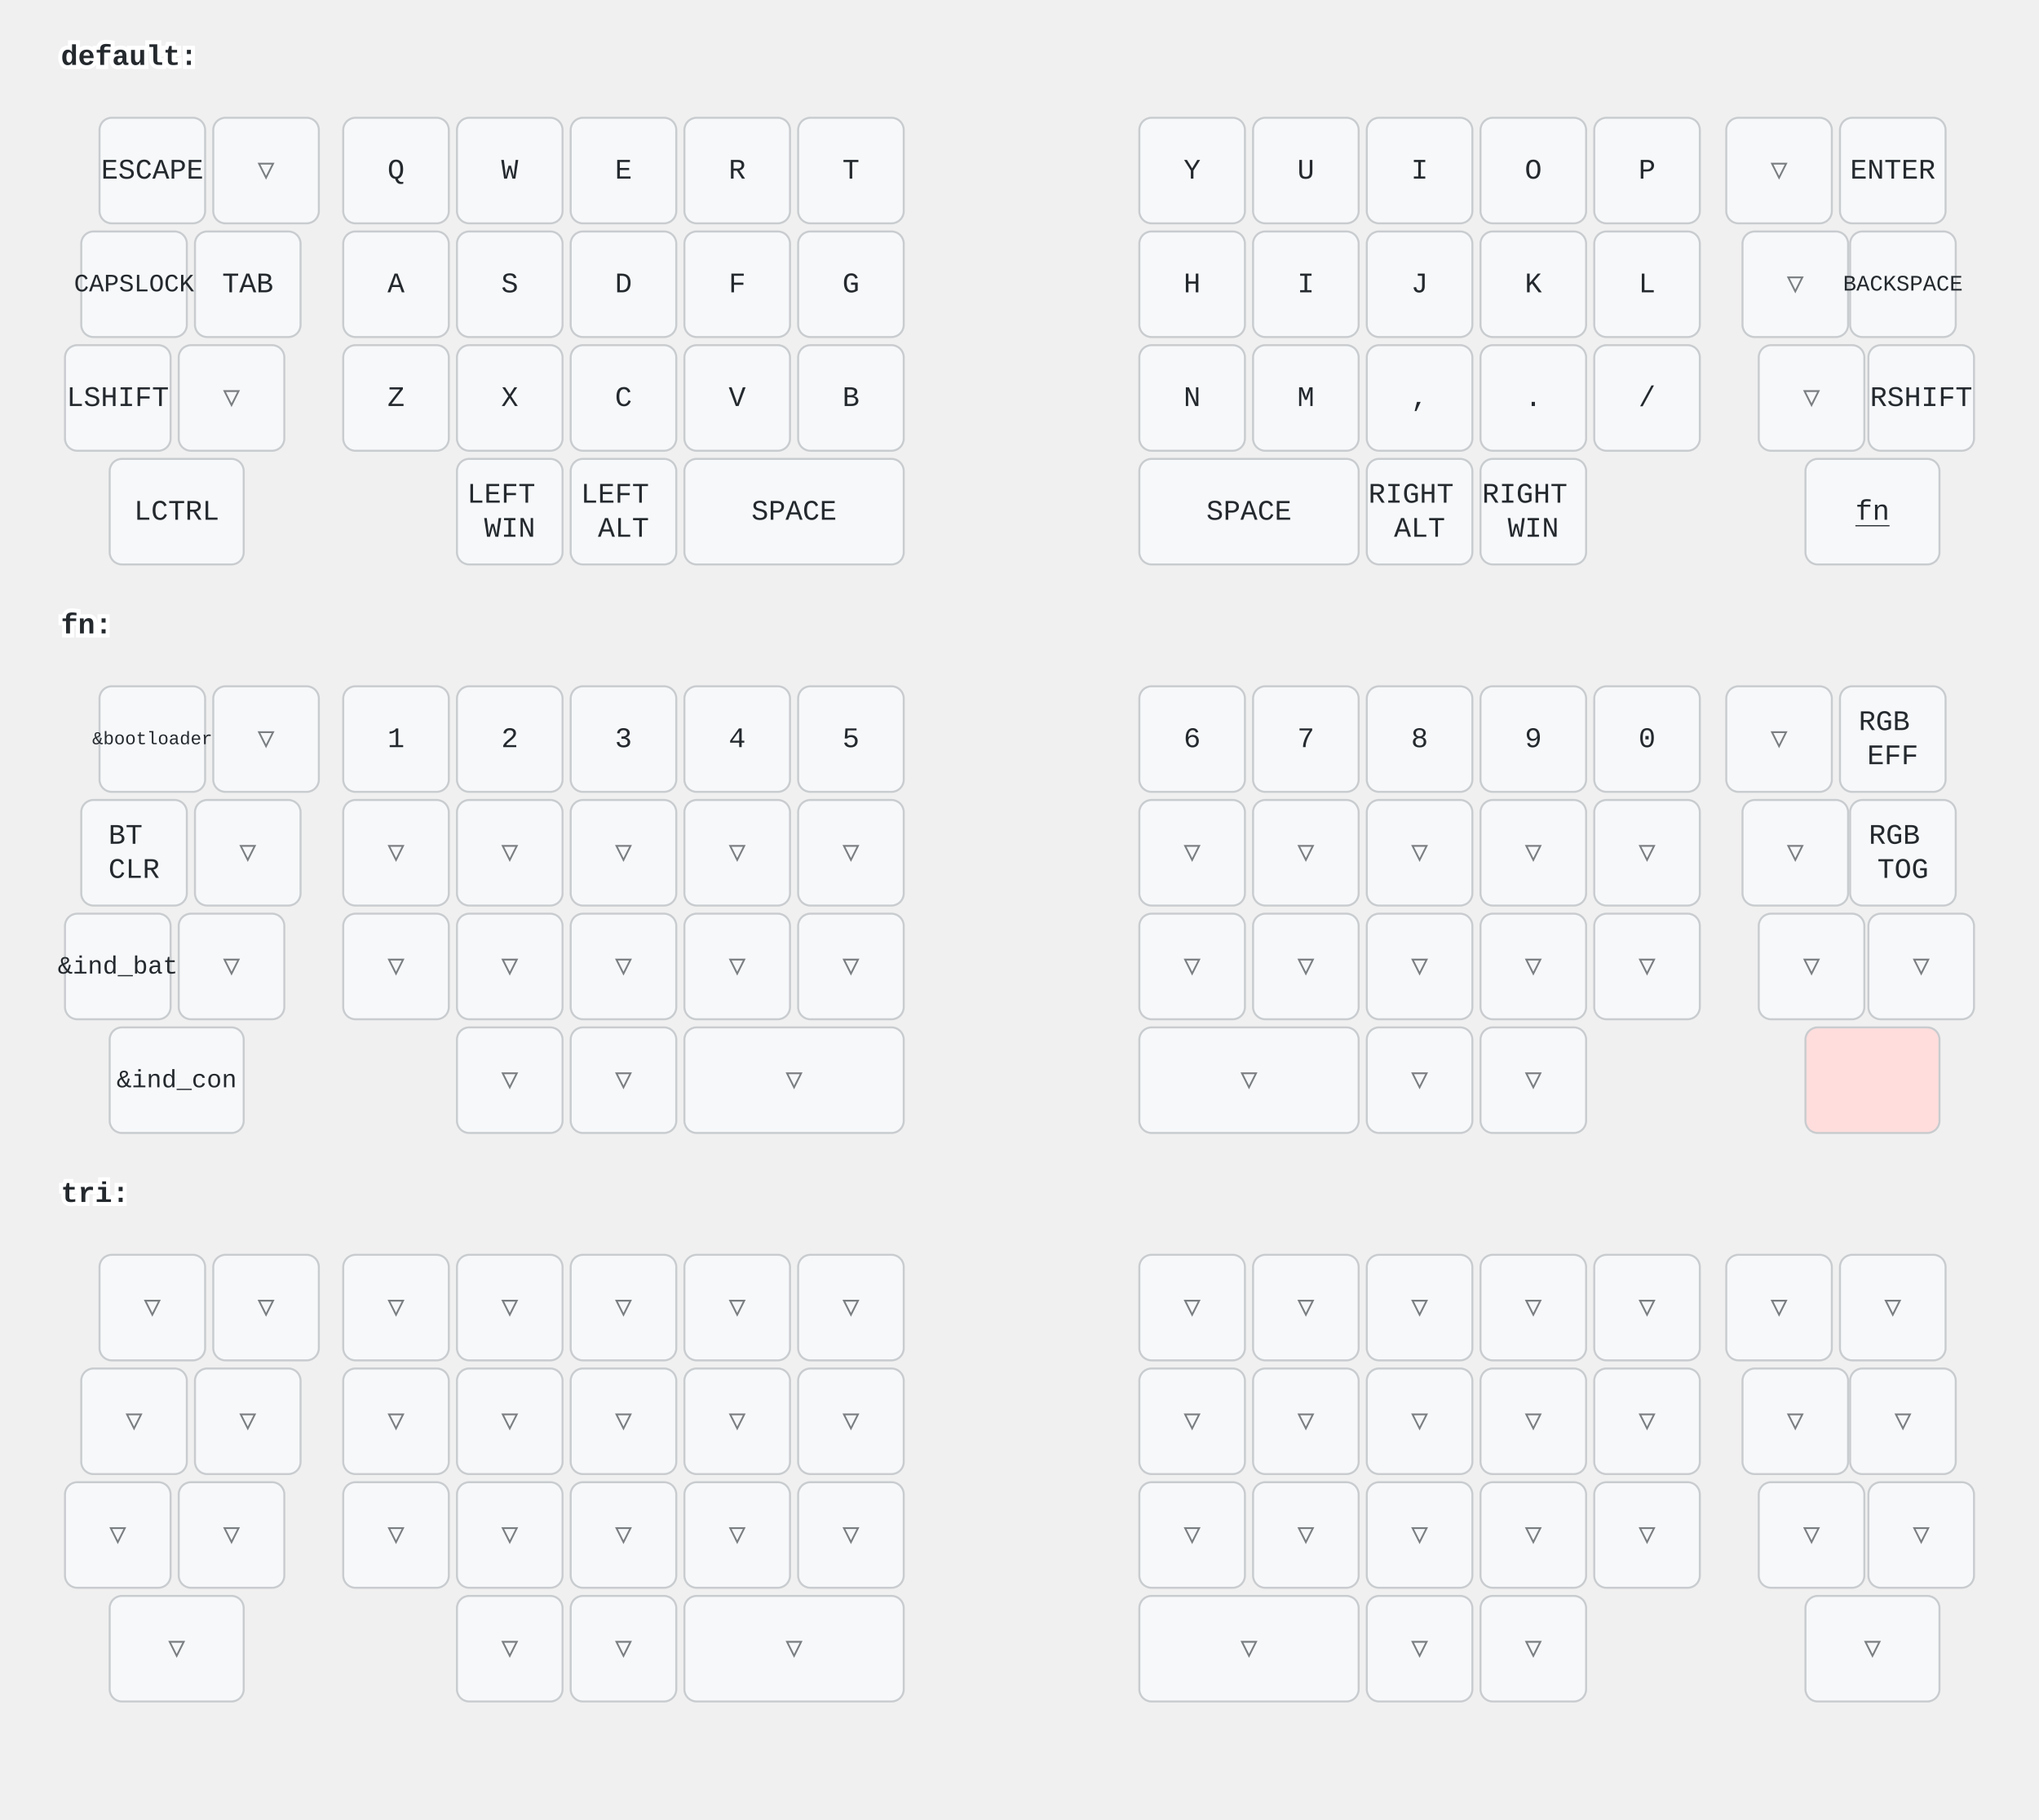
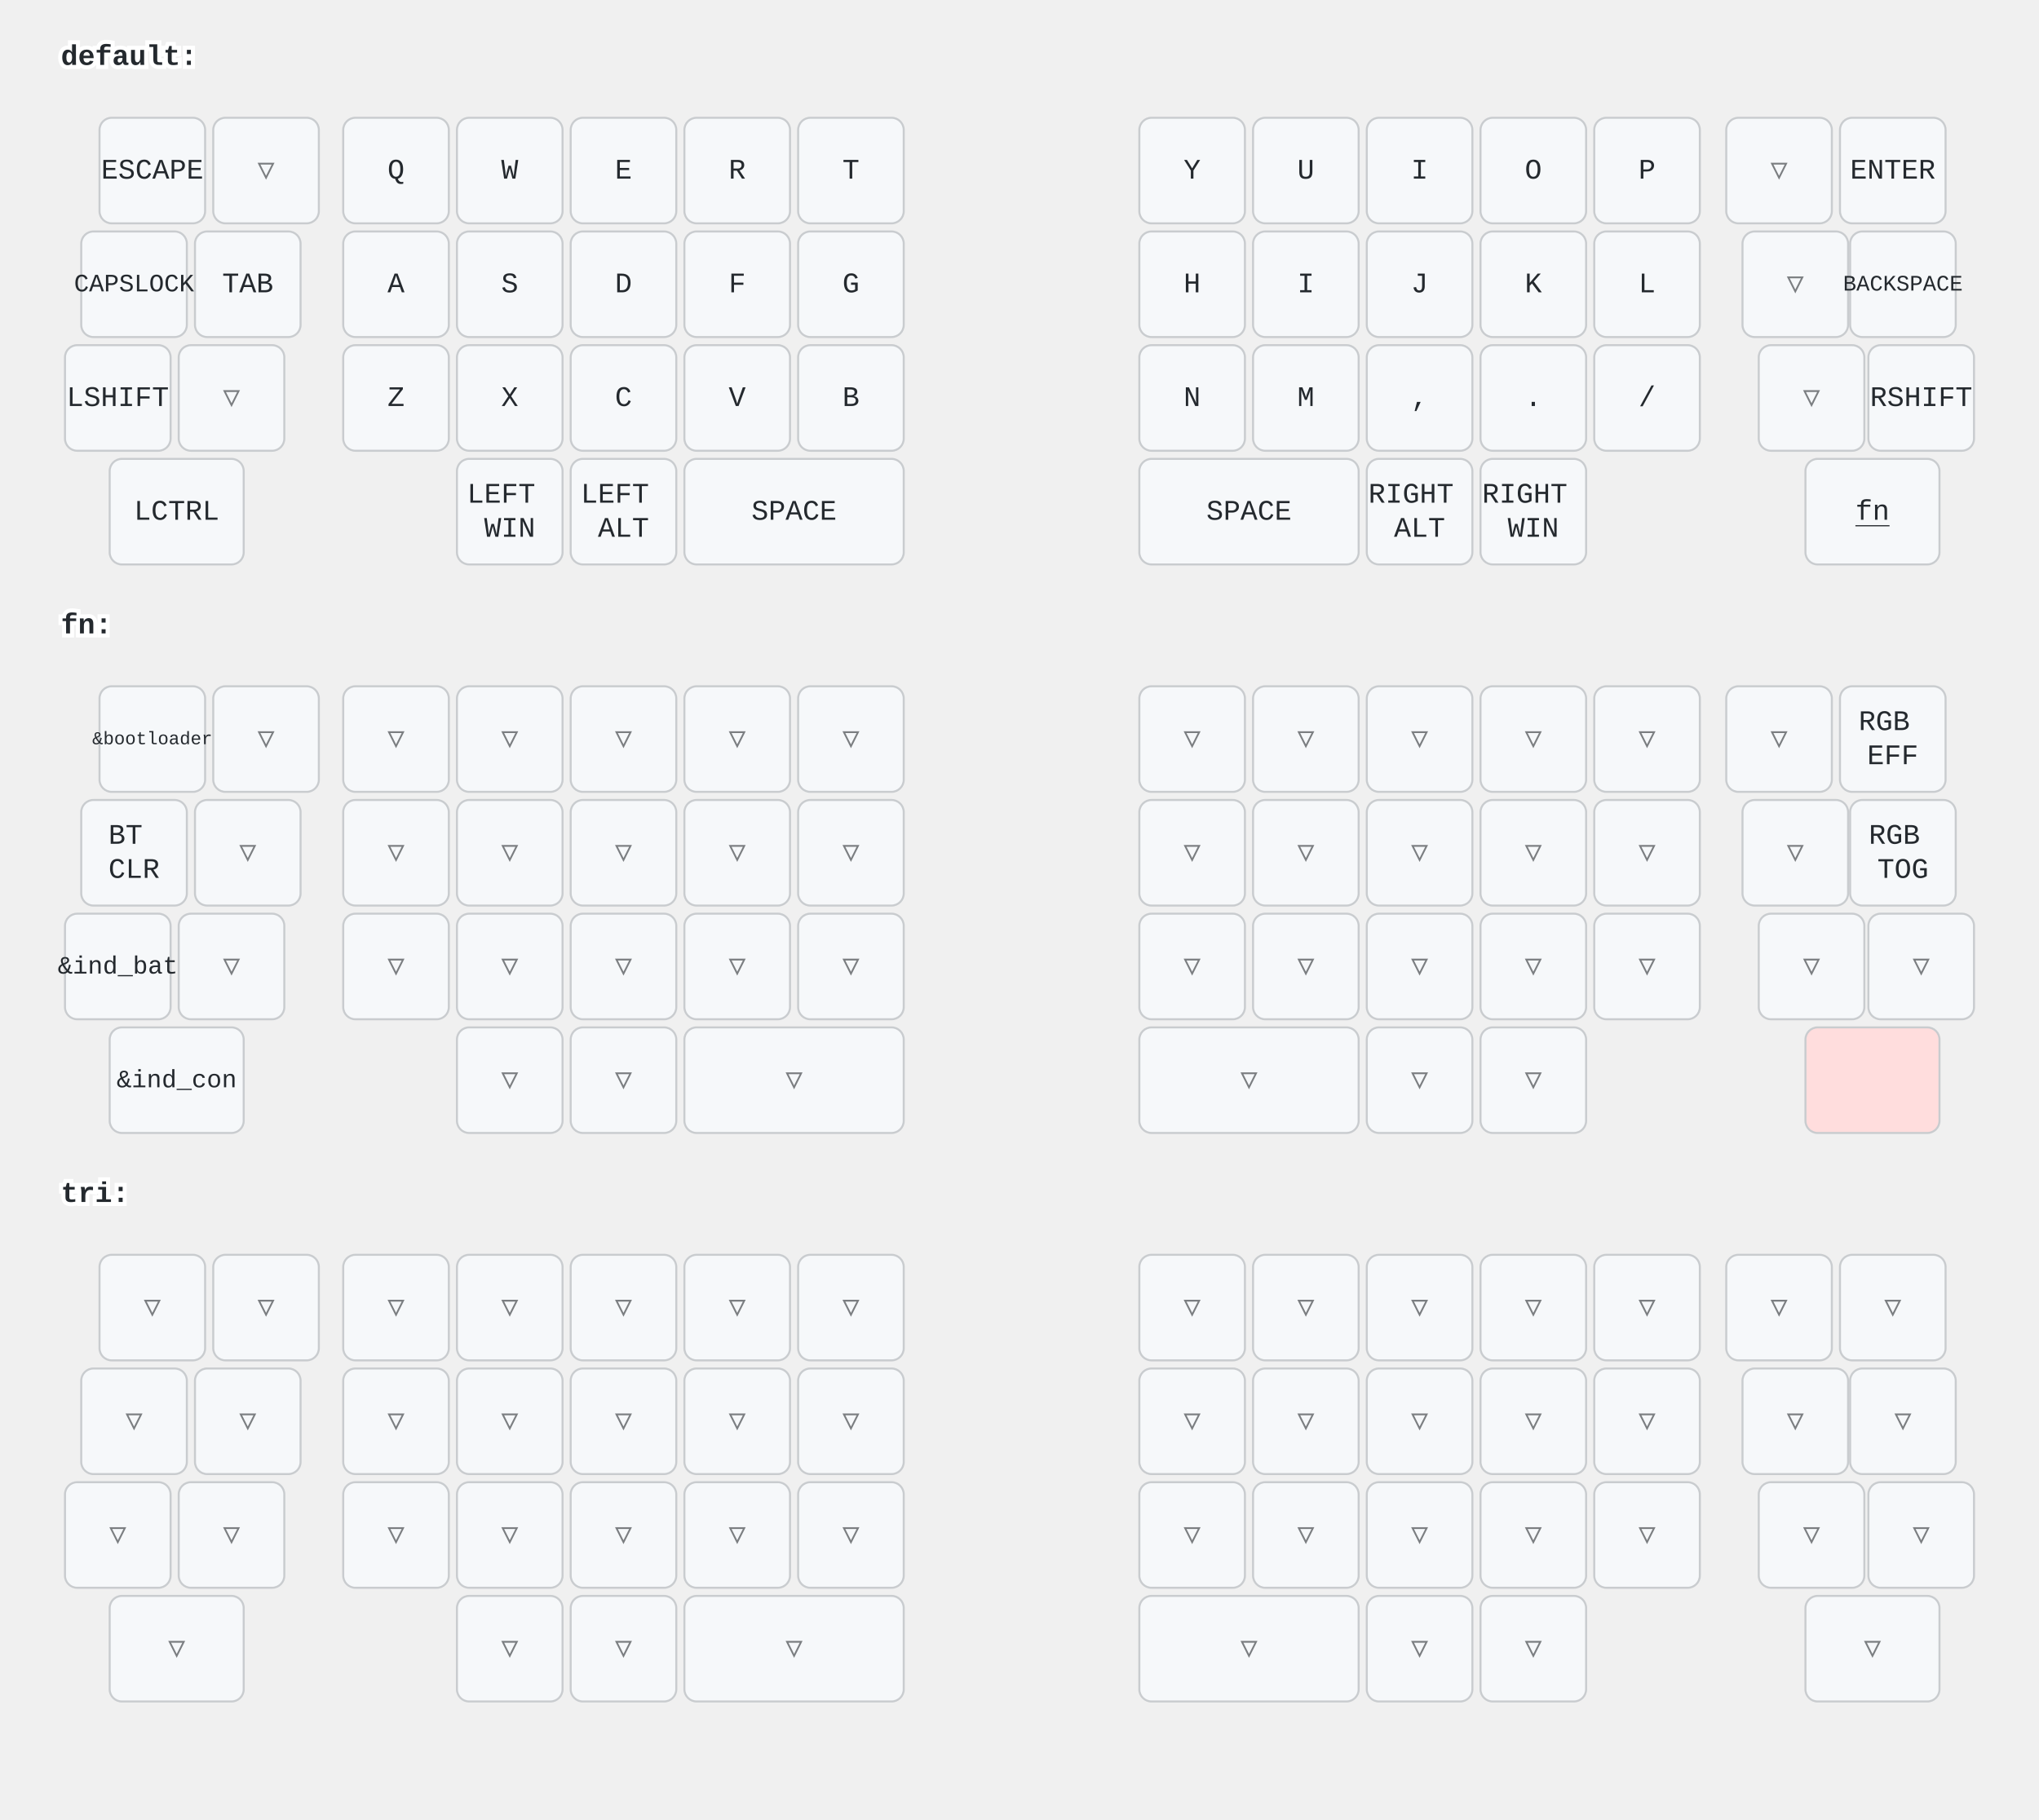
<svg xmlns="http://www.w3.org/2000/svg" width="1004" height="896" viewBox="0 0 1004 896" class="keymap">
  <style>/* inherit to force styles through use tags */
svg path {
    fill: inherit;
}

/* font and background color specifications */
svg.keymap {
    font-family: SFMono-Regular,Consolas,Liberation Mono,Menlo,monospace;
    font-size: 14px;
    font-kerning: normal;
    text-rendering: optimizeLegibility;
    fill: #24292e;
}

/* default key styling */
rect.key {
    fill: #f6f8fa;
}

rect.key, rect.combo {
    stroke: #c9cccf;
    stroke-width: 1;
}

/* default key side styling, only used is draw_key_sides is set */
rect.side {
    filter: brightness(90%);
}

/* color accent for combo boxes */
rect.combo, rect.combo-separate {
    fill: #cdf;
}

/* color accent for held keys */
rect.held, rect.combo.held {
    fill: #fdd;
}

/* color accent for ghost (optional) keys */
rect.ghost, rect.combo.ghost {
    stroke-dasharray: 4, 4;
    stroke-width: 2;
}

text {
    text-anchor: middle;
    dominant-baseline: middle;
}

/* styling for layer labels */
text.label {
    font-weight: bold;
    text-anchor: start;
    stroke: white;
    stroke-width: 4;
    paint-order: stroke;
}

/* styling for optional footer */
text.footer {
    text-anchor: end;
    dominant-baseline: auto;
    stroke: white;
    stroke-width: 4;
    paint-order: stroke;
}

/* styling for combo tap, and key non-tap label text */
text.combo, text.hold, text.shifted, text.left, text.right {
    font-size: 11px;
}

text.hold {
    text-anchor: middle;
    dominant-baseline: auto;
}

text.shifted {
    text-anchor: middle;
    dominant-baseline: hanging;
}

text.left {
    text-anchor: start;
}

text.right {
    text-anchor: end;
}

text.layer-activator {
    text-decoration: underline;
}

/* styling for hold/shifted label text in combo box */
text.combo.hold, text.combo.shifted, text.combo.left, text.combo.right {
    font-size: 8px;
}

/* lighter symbol for transparent keys */
text.trans {
    fill: #7b7e81;
}

/* styling for combo dendrons */
path.combo {
    stroke-width: 1;
    stroke: gray;
    fill: none;
}

/* Start Tabler Icons Cleanup */
/* cannot use height/width with glyphs */
.icon-tabler &gt; path {
    fill: inherit;
    stroke: inherit;
    stroke-width: 2;
}
/* hide tabler's default box */
.icon-tabler &gt; path[stroke="none"][fill="none"] {
    visibility: hidden;
}
/* End Tabler Icons Cleanup */
</style>
  <g transform="translate(30, 0)" class="layer-default">
    <text x="0" y="28" class="label" id="default">default:</text>
    <g transform="translate(0, 56)">
      <g transform="translate(45, 28)" class="key keypos-0">
        <rect rx="6" ry="6" x="-26" y="-26" width="52" height="52" class="key" />
        <text x="0" y="0" class="key tap">ESCAPE</text>
      </g>
      <g transform="translate(101, 28)" class="key trans keypos-1">
        <rect rx="6" ry="6" x="-26" y="-26" width="52" height="52" class="key trans" />
        <text x="0" y="0" class="key trans tap">▽</text>
      </g>
      <g transform="translate(165, 28)" class="key keypos-2">
        <rect rx="6" ry="6" x="-26" y="-26" width="52" height="52" class="key" />
        <text x="0" y="0" class="key tap">Q</text>
      </g>
      <g transform="translate(221, 28)" class="key keypos-3">
        <rect rx="6" ry="6" x="-26" y="-26" width="52" height="52" class="key" />
        <text x="0" y="0" class="key tap">W</text>
      </g>
      <g transform="translate(277, 28)" class="key keypos-4">
        <rect rx="6" ry="6" x="-26" y="-26" width="52" height="52" class="key" />
        <text x="0" y="0" class="key tap">E</text>
      </g>
      <g transform="translate(333, 28)" class="key keypos-5">
        <rect rx="6" ry="6" x="-26" y="-26" width="52" height="52" class="key" />
        <text x="0" y="0" class="key tap">R</text>
      </g>
      <g transform="translate(389, 28)" class="key keypos-6">
        <rect rx="6" ry="6" x="-26" y="-26" width="52" height="52" class="key" />
        <text x="0" y="0" class="key tap">T</text>
      </g>
      <g transform="translate(557, 28)" class="key keypos-7">
        <rect rx="6" ry="6" x="-26" y="-26" width="52" height="52" class="key" />
        <text x="0" y="0" class="key tap">Y</text>
      </g>
      <g transform="translate(613, 28)" class="key keypos-8">
        <rect rx="6" ry="6" x="-26" y="-26" width="52" height="52" class="key" />
        <text x="0" y="0" class="key tap">U</text>
      </g>
      <g transform="translate(669, 28)" class="key keypos-9">
        <rect rx="6" ry="6" x="-26" y="-26" width="52" height="52" class="key" />
        <text x="0" y="0" class="key tap">I</text>
      </g>
      <g transform="translate(725, 28)" class="key keypos-10">
        <rect rx="6" ry="6" x="-26" y="-26" width="52" height="52" class="key" />
        <text x="0" y="0" class="key tap">O</text>
      </g>
      <g transform="translate(781, 28)" class="key keypos-11">
        <rect rx="6" ry="6" x="-26" y="-26" width="52" height="52" class="key" />
        <text x="0" y="0" class="key tap">P</text>
      </g>
      <g transform="translate(846, 28)" class="key trans keypos-12">
        <rect rx="6" ry="6" x="-26" y="-26" width="52" height="52" class="key trans" />
        <text x="0" y="0" class="key trans tap">▽</text>
      </g>
      <g transform="translate(902, 28)" class="key keypos-13">
        <rect rx="6" ry="6" x="-26" y="-26" width="52" height="52" class="key" />
        <text x="0" y="0" class="key tap">ENTER</text>
      </g>
      <g transform="translate(36, 84)" class="key keypos-14">
        <rect rx="6" ry="6" x="-26" y="-26" width="52" height="52" class="key" />
        <text x="0" y="0" class="key tap">
          <tspan style="font-size: 88%">CAPSLOCK</tspan>
        </text>
      </g>
      <g transform="translate(92, 84)" class="key keypos-15">
        <rect rx="6" ry="6" x="-26" y="-26" width="52" height="52" class="key" />
        <text x="0" y="0" class="key tap">TAB</text>
      </g>
      <g transform="translate(165, 84)" class="key keypos-16">
        <rect rx="6" ry="6" x="-26" y="-26" width="52" height="52" class="key" />
        <text x="0" y="0" class="key tap">A</text>
      </g>
      <g transform="translate(221, 84)" class="key keypos-17">
        <rect rx="6" ry="6" x="-26" y="-26" width="52" height="52" class="key" />
        <text x="0" y="0" class="key tap">S</text>
      </g>
      <g transform="translate(277, 84)" class="key keypos-18">
        <rect rx="6" ry="6" x="-26" y="-26" width="52" height="52" class="key" />
        <text x="0" y="0" class="key tap">D</text>
      </g>
      <g transform="translate(333, 84)" class="key keypos-19">
        <rect rx="6" ry="6" x="-26" y="-26" width="52" height="52" class="key" />
        <text x="0" y="0" class="key tap">F</text>
      </g>
      <g transform="translate(389, 84)" class="key keypos-20">
        <rect rx="6" ry="6" x="-26" y="-26" width="52" height="52" class="key" />
        <text x="0" y="0" class="key tap">G</text>
      </g>
      <g transform="translate(557, 84)" class="key keypos-21">
        <rect rx="6" ry="6" x="-26" y="-26" width="52" height="52" class="key" />
        <text x="0" y="0" class="key tap">H</text>
      </g>
      <g transform="translate(613, 84)" class="key keypos-22">
        <rect rx="6" ry="6" x="-26" y="-26" width="52" height="52" class="key" />
        <text x="0" y="0" class="key tap">I</text>
      </g>
      <g transform="translate(669, 84)" class="key keypos-23">
        <rect rx="6" ry="6" x="-26" y="-26" width="52" height="52" class="key" />
        <text x="0" y="0" class="key tap">J</text>
      </g>
      <g transform="translate(725, 84)" class="key keypos-24">
        <rect rx="6" ry="6" x="-26" y="-26" width="52" height="52" class="key" />
        <text x="0" y="0" class="key tap">K</text>
      </g>
      <g transform="translate(781, 84)" class="key keypos-25">
        <rect rx="6" ry="6" x="-26" y="-26" width="52" height="52" class="key" />
        <text x="0" y="0" class="key tap">L</text>
      </g>
      <g transform="translate(854, 84)" class="key trans keypos-26">
        <rect rx="6" ry="6" x="-26" y="-26" width="52" height="52" class="key trans" />
        <text x="0" y="0" class="key trans tap">▽</text>
      </g>
      <g transform="translate(907, 84)" class="key keypos-27">
        <rect rx="6" ry="6" x="-26" y="-26" width="52" height="52" class="key" />
        <text x="0" y="0" class="key tap">
          <tspan style="font-size: 78%">BACKSPACE</tspan>
        </text>
      </g>
      <g transform="translate(28, 140)" class="key keypos-28">
        <rect rx="6" ry="6" x="-26" y="-26" width="52" height="52" class="key" />
        <text x="0" y="0" class="key tap">LSHIFT</text>
      </g>
      <g transform="translate(84, 140)" class="key trans keypos-29">
        <rect rx="6" ry="6" x="-26" y="-26" width="52" height="52" class="key trans" />
        <text x="0" y="0" class="key trans tap">▽</text>
      </g>
      <g transform="translate(165, 140)" class="key keypos-30">
        <rect rx="6" ry="6" x="-26" y="-26" width="52" height="52" class="key" />
        <text x="0" y="0" class="key tap">Z</text>
      </g>
      <g transform="translate(221, 140)" class="key keypos-31">
        <rect rx="6" ry="6" x="-26" y="-26" width="52" height="52" class="key" />
        <text x="0" y="0" class="key tap">X</text>
      </g>
      <g transform="translate(277, 140)" class="key keypos-32">
        <rect rx="6" ry="6" x="-26" y="-26" width="52" height="52" class="key" />
        <text x="0" y="0" class="key tap">C</text>
      </g>
      <g transform="translate(333, 140)" class="key keypos-33">
        <rect rx="6" ry="6" x="-26" y="-26" width="52" height="52" class="key" />
        <text x="0" y="0" class="key tap">V</text>
      </g>
      <g transform="translate(389, 140)" class="key keypos-34">
        <rect rx="6" ry="6" x="-26" y="-26" width="52" height="52" class="key" />
        <text x="0" y="0" class="key tap">B</text>
      </g>
      <g transform="translate(557, 140)" class="key keypos-35">
        <rect rx="6" ry="6" x="-26" y="-26" width="52" height="52" class="key" />
        <text x="0" y="0" class="key tap">N</text>
      </g>
      <g transform="translate(613, 140)" class="key keypos-36">
        <rect rx="6" ry="6" x="-26" y="-26" width="52" height="52" class="key" />
        <text x="0" y="0" class="key tap">M</text>
      </g>
      <g transform="translate(669, 140)" class="key keypos-37">
        <rect rx="6" ry="6" x="-26" y="-26" width="52" height="52" class="key" />
        <text x="0" y="0" class="key tap">,</text>
      </g>
      <g transform="translate(725, 140)" class="key keypos-38">
        <rect rx="6" ry="6" x="-26" y="-26" width="52" height="52" class="key" />
        <text x="0" y="0" class="key tap">.</text>
      </g>
      <g transform="translate(781, 140)" class="key keypos-39">
        <rect rx="6" ry="6" x="-26" y="-26" width="52" height="52" class="key" />
        <text x="0" y="0" class="key tap">/</text>
      </g>
      <g transform="translate(862, 140)" class="key trans keypos-40">
        <rect rx="6" ry="6" x="-26" y="-26" width="52" height="52" class="key trans" />
        <text x="0" y="0" class="key trans tap">▽</text>
      </g>
      <g transform="translate(916, 140)" class="key keypos-41">
        <rect rx="6" ry="6" x="-26" y="-26" width="52" height="52" class="key" />
        <text x="0" y="0" class="key tap">RSHIFT</text>
      </g>
      <g transform="translate(57, 196)" class="key keypos-42">
        <rect rx="6" ry="6" x="-33" y="-26" width="66" height="52" class="key" />
        <text x="0" y="0" class="key tap">LCTRL</text>
      </g>
      <g transform="translate(221, 196)" class="key keypos-43">
        <rect rx="6" ry="6" x="-26" y="-26" width="52" height="52" class="key" />
        <text x="0" y="0" class="key tap">
          <tspan x="0" dy="-0.6em">LEFT</tspan>
          <tspan x="0" dy="1.2em">WIN</tspan>
        </text>
      </g>
      <g transform="translate(277, 196)" class="key keypos-44">
        <rect rx="6" ry="6" x="-26" y="-26" width="52" height="52" class="key" />
        <text x="0" y="0" class="key tap">
          <tspan x="0" dy="-0.6em">LEFT</tspan>
          <tspan x="0" dy="1.2em">ALT</tspan>
        </text>
      </g>
      <g transform="translate(361, 196)" class="key keypos-45">
        <rect rx="6" ry="6" x="-54" y="-26" width="108" height="52" class="key" />
        <text x="0" y="0" class="key tap">SPACE</text>
      </g>
      <g transform="translate(585, 196)" class="key keypos-46">
        <rect rx="6" ry="6" x="-54" y="-26" width="108" height="52" class="key" />
        <text x="0" y="0" class="key tap">SPACE</text>
      </g>
      <g transform="translate(669, 196)" class="key keypos-47">
        <rect rx="6" ry="6" x="-26" y="-26" width="52" height="52" class="key" />
        <text x="0" y="0" class="key tap">
          <tspan x="0" dy="-0.6em">RIGHT</tspan>
          <tspan x="0" dy="1.2em">ALT</tspan>
        </text>
      </g>
      <g transform="translate(725, 196)" class="key keypos-48">
        <rect rx="6" ry="6" x="-26" y="-26" width="52" height="52" class="key" />
        <text x="0" y="0" class="key tap">
          <tspan x="0" dy="-0.6em">RIGHT</tspan>
          <tspan x="0" dy="1.2em">WIN</tspan>
        </text>
      </g>
      <g transform="translate(892, 196)" class="key keypos-49">
        <rect rx="6" ry="6" x="-33" y="-26" width="66" height="52" class="key" />
        <a href="#fn">
          <text x="0" y="0" class="key tap layer-activator">fn</text>
        </a>
      </g>
    </g>
  </g>
  <g transform="translate(30, 280)" class="layer-fn">
    <text x="0" y="28" class="label" id="fn">fn:</text>
    <g transform="translate(0, 56)">
      <g transform="translate(45, 28)" class="key keypos-0">
        <rect rx="6" ry="6" x="-26" y="-26" width="52" height="52" class="key" />
        <text x="0" y="0" class="key tap">
          <tspan style="font-size: 64%">&amp;bootloader</tspan>
        </text>
      </g>
      <g transform="translate(101, 28)" class="key trans keypos-1">
        <rect rx="6" ry="6" x="-26" y="-26" width="52" height="52" class="key trans" />
        <text x="0" y="0" class="key trans tap">▽</text>
      </g>
-       <g transform="translate(165, 28)" class="key keypos-2">
-         <rect rx="6" ry="6" x="-26" y="-26" width="52" height="52" class="key" />
-         <text x="0" y="0" class="key tap">1</text>
-       </g>
-       <g transform="translate(221, 28)" class="key keypos-3">
-         <rect rx="6" ry="6" x="-26" y="-26" width="52" height="52" class="key" />
-         <text x="0" y="0" class="key tap">2</text>
-       </g>
-       <g transform="translate(277, 28)" class="key keypos-4">
-         <rect rx="6" ry="6" x="-26" y="-26" width="52" height="52" class="key" />
-         <text x="0" y="0" class="key tap">3</text>
-       </g>
-       <g transform="translate(333, 28)" class="key keypos-5">
-         <rect rx="6" ry="6" x="-26" y="-26" width="52" height="52" class="key" />
-         <text x="0" y="0" class="key tap">4</text>
-       </g>
-       <g transform="translate(389, 28)" class="key keypos-6">
-         <rect rx="6" ry="6" x="-26" y="-26" width="52" height="52" class="key" />
-         <text x="0" y="0" class="key tap">5</text>
-       </g>
-       <g transform="translate(557, 28)" class="key keypos-7">
-         <rect rx="6" ry="6" x="-26" y="-26" width="52" height="52" class="key" />
-         <text x="0" y="0" class="key tap">6</text>
-       </g>
-       <g transform="translate(613, 28)" class="key keypos-8">
-         <rect rx="6" ry="6" x="-26" y="-26" width="52" height="52" class="key" />
-         <text x="0" y="0" class="key tap">7</text>
-       </g>
-       <g transform="translate(669, 28)" class="key keypos-9">
-         <rect rx="6" ry="6" x="-26" y="-26" width="52" height="52" class="key" />
-         <text x="0" y="0" class="key tap">8</text>
-       </g>
-       <g transform="translate(725, 28)" class="key keypos-10">
-         <rect rx="6" ry="6" x="-26" y="-26" width="52" height="52" class="key" />
-         <text x="0" y="0" class="key tap">9</text>
-       </g>
-       <g transform="translate(781, 28)" class="key keypos-11">
-         <rect rx="6" ry="6" x="-26" y="-26" width="52" height="52" class="key" />
-         <text x="0" y="0" class="key tap">0</text>
+       <g transform="translate(165, 28)" class="key trans keypos-2">
+         <rect rx="6" ry="6" x="-26" y="-26" width="52" height="52" class="key trans" />
+         <text x="0" y="0" class="key trans tap">▽</text>
+       </g>
+       <g transform="translate(221, 28)" class="key trans keypos-3">
+         <rect rx="6" ry="6" x="-26" y="-26" width="52" height="52" class="key trans" />
+         <text x="0" y="0" class="key trans tap">▽</text>
+       </g>
+       <g transform="translate(277, 28)" class="key trans keypos-4">
+         <rect rx="6" ry="6" x="-26" y="-26" width="52" height="52" class="key trans" />
+         <text x="0" y="0" class="key trans tap">▽</text>
+       </g>
+       <g transform="translate(333, 28)" class="key trans keypos-5">
+         <rect rx="6" ry="6" x="-26" y="-26" width="52" height="52" class="key trans" />
+         <text x="0" y="0" class="key trans tap">▽</text>
+       </g>
+       <g transform="translate(389, 28)" class="key trans keypos-6">
+         <rect rx="6" ry="6" x="-26" y="-26" width="52" height="52" class="key trans" />
+         <text x="0" y="0" class="key trans tap">▽</text>
+       </g>
+       <g transform="translate(557, 28)" class="key trans keypos-7">
+         <rect rx="6" ry="6" x="-26" y="-26" width="52" height="52" class="key trans" />
+         <text x="0" y="0" class="key trans tap">▽</text>
+       </g>
+       <g transform="translate(613, 28)" class="key trans keypos-8">
+         <rect rx="6" ry="6" x="-26" y="-26" width="52" height="52" class="key trans" />
+         <text x="0" y="0" class="key trans tap">▽</text>
+       </g>
+       <g transform="translate(669, 28)" class="key trans keypos-9">
+         <rect rx="6" ry="6" x="-26" y="-26" width="52" height="52" class="key trans" />
+         <text x="0" y="0" class="key trans tap">▽</text>
+       </g>
+       <g transform="translate(725, 28)" class="key trans keypos-10">
+         <rect rx="6" ry="6" x="-26" y="-26" width="52" height="52" class="key trans" />
+         <text x="0" y="0" class="key trans tap">▽</text>
+       </g>
+       <g transform="translate(781, 28)" class="key trans keypos-11">
+         <rect rx="6" ry="6" x="-26" y="-26" width="52" height="52" class="key trans" />
+         <text x="0" y="0" class="key trans tap">▽</text>
      </g>
      <g transform="translate(846, 28)" class="key trans keypos-12">
        <rect rx="6" ry="6" x="-26" y="-26" width="52" height="52" class="key trans" />
        <text x="0" y="0" class="key trans tap">▽</text>
      </g>
      <g transform="translate(902, 28)" class="key keypos-13">
        <rect rx="6" ry="6" x="-26" y="-26" width="52" height="52" class="key" />
        <text x="0" y="0" class="key tap">
          <tspan x="0" dy="-0.6em">RGB</tspan>
          <tspan x="0" dy="1.2em">EFF</tspan>
        </text>
      </g>
      <g transform="translate(36, 84)" class="key keypos-14">
        <rect rx="6" ry="6" x="-26" y="-26" width="52" height="52" class="key" />
        <text x="0" y="0" class="key tap">
          <tspan x="0" dy="-0.6em">BT</tspan>
          <tspan x="0" dy="1.2em">CLR</tspan>
        </text>
      </g>
      <g transform="translate(92, 84)" class="key trans keypos-15">
        <rect rx="6" ry="6" x="-26" y="-26" width="52" height="52" class="key trans" />
        <text x="0" y="0" class="key trans tap">▽</text>
      </g>
      <g transform="translate(165, 84)" class="key trans keypos-16">
        <rect rx="6" ry="6" x="-26" y="-26" width="52" height="52" class="key trans" />
        <text x="0" y="0" class="key trans tap">▽</text>
      </g>
      <g transform="translate(221, 84)" class="key trans keypos-17">
        <rect rx="6" ry="6" x="-26" y="-26" width="52" height="52" class="key trans" />
        <text x="0" y="0" class="key trans tap">▽</text>
      </g>
      <g transform="translate(277, 84)" class="key trans keypos-18">
        <rect rx="6" ry="6" x="-26" y="-26" width="52" height="52" class="key trans" />
        <text x="0" y="0" class="key trans tap">▽</text>
      </g>
      <g transform="translate(333, 84)" class="key trans keypos-19">
        <rect rx="6" ry="6" x="-26" y="-26" width="52" height="52" class="key trans" />
        <text x="0" y="0" class="key trans tap">▽</text>
      </g>
      <g transform="translate(389, 84)" class="key trans keypos-20">
        <rect rx="6" ry="6" x="-26" y="-26" width="52" height="52" class="key trans" />
        <text x="0" y="0" class="key trans tap">▽</text>
      </g>
      <g transform="translate(557, 84)" class="key trans keypos-21">
        <rect rx="6" ry="6" x="-26" y="-26" width="52" height="52" class="key trans" />
        <text x="0" y="0" class="key trans tap">▽</text>
      </g>
      <g transform="translate(613, 84)" class="key trans keypos-22">
        <rect rx="6" ry="6" x="-26" y="-26" width="52" height="52" class="key trans" />
        <text x="0" y="0" class="key trans tap">▽</text>
      </g>
      <g transform="translate(669, 84)" class="key trans keypos-23">
        <rect rx="6" ry="6" x="-26" y="-26" width="52" height="52" class="key trans" />
        <text x="0" y="0" class="key trans tap">▽</text>
      </g>
      <g transform="translate(725, 84)" class="key trans keypos-24">
        <rect rx="6" ry="6" x="-26" y="-26" width="52" height="52" class="key trans" />
        <text x="0" y="0" class="key trans tap">▽</text>
      </g>
      <g transform="translate(781, 84)" class="key trans keypos-25">
        <rect rx="6" ry="6" x="-26" y="-26" width="52" height="52" class="key trans" />
        <text x="0" y="0" class="key trans tap">▽</text>
      </g>
      <g transform="translate(854, 84)" class="key trans keypos-26">
        <rect rx="6" ry="6" x="-26" y="-26" width="52" height="52" class="key trans" />
        <text x="0" y="0" class="key trans tap">▽</text>
      </g>
      <g transform="translate(907, 84)" class="key keypos-27">
        <rect rx="6" ry="6" x="-26" y="-26" width="52" height="52" class="key" />
        <text x="0" y="0" class="key tap">
          <tspan x="0" dy="-0.6em">RGB</tspan>
          <tspan x="0" dy="1.2em">TOG</tspan>
        </text>
      </g>
      <g transform="translate(28, 140)" class="key keypos-28">
        <rect rx="6" ry="6" x="-26" y="-26" width="52" height="52" class="key" />
        <text x="0" y="0" class="key tap">
          <tspan style="font-size: 88%">&amp;ind_bat</tspan>
        </text>
      </g>
      <g transform="translate(84, 140)" class="key trans keypos-29">
        <rect rx="6" ry="6" x="-26" y="-26" width="52" height="52" class="key trans" />
        <text x="0" y="0" class="key trans tap">▽</text>
      </g>
      <g transform="translate(165, 140)" class="key trans keypos-30">
        <rect rx="6" ry="6" x="-26" y="-26" width="52" height="52" class="key trans" />
        <text x="0" y="0" class="key trans tap">▽</text>
      </g>
      <g transform="translate(221, 140)" class="key trans keypos-31">
        <rect rx="6" ry="6" x="-26" y="-26" width="52" height="52" class="key trans" />
        <text x="0" y="0" class="key trans tap">▽</text>
      </g>
      <g transform="translate(277, 140)" class="key trans keypos-32">
        <rect rx="6" ry="6" x="-26" y="-26" width="52" height="52" class="key trans" />
        <text x="0" y="0" class="key trans tap">▽</text>
      </g>
      <g transform="translate(333, 140)" class="key trans keypos-33">
        <rect rx="6" ry="6" x="-26" y="-26" width="52" height="52" class="key trans" />
        <text x="0" y="0" class="key trans tap">▽</text>
      </g>
      <g transform="translate(389, 140)" class="key trans keypos-34">
        <rect rx="6" ry="6" x="-26" y="-26" width="52" height="52" class="key trans" />
        <text x="0" y="0" class="key trans tap">▽</text>
      </g>
      <g transform="translate(557, 140)" class="key trans keypos-35">
        <rect rx="6" ry="6" x="-26" y="-26" width="52" height="52" class="key trans" />
        <text x="0" y="0" class="key trans tap">▽</text>
      </g>
      <g transform="translate(613, 140)" class="key trans keypos-36">
        <rect rx="6" ry="6" x="-26" y="-26" width="52" height="52" class="key trans" />
        <text x="0" y="0" class="key trans tap">▽</text>
      </g>
      <g transform="translate(669, 140)" class="key trans keypos-37">
        <rect rx="6" ry="6" x="-26" y="-26" width="52" height="52" class="key trans" />
        <text x="0" y="0" class="key trans tap">▽</text>
      </g>
      <g transform="translate(725, 140)" class="key trans keypos-38">
        <rect rx="6" ry="6" x="-26" y="-26" width="52" height="52" class="key trans" />
        <text x="0" y="0" class="key trans tap">▽</text>
      </g>
      <g transform="translate(781, 140)" class="key trans keypos-39">
        <rect rx="6" ry="6" x="-26" y="-26" width="52" height="52" class="key trans" />
        <text x="0" y="0" class="key trans tap">▽</text>
      </g>
      <g transform="translate(862, 140)" class="key trans keypos-40">
        <rect rx="6" ry="6" x="-26" y="-26" width="52" height="52" class="key trans" />
        <text x="0" y="0" class="key trans tap">▽</text>
      </g>
      <g transform="translate(916, 140)" class="key trans keypos-41">
        <rect rx="6" ry="6" x="-26" y="-26" width="52" height="52" class="key trans" />
        <text x="0" y="0" class="key trans tap">▽</text>
      </g>
      <g transform="translate(57, 196)" class="key keypos-42">
        <rect rx="6" ry="6" x="-33" y="-26" width="66" height="52" class="key" />
        <text x="0" y="0" class="key tap">
          <tspan style="font-size: 88%">&amp;ind_con</tspan>
        </text>
      </g>
      <g transform="translate(221, 196)" class="key trans keypos-43">
        <rect rx="6" ry="6" x="-26" y="-26" width="52" height="52" class="key trans" />
        <text x="0" y="0" class="key trans tap">▽</text>
      </g>
      <g transform="translate(277, 196)" class="key trans keypos-44">
        <rect rx="6" ry="6" x="-26" y="-26" width="52" height="52" class="key trans" />
        <text x="0" y="0" class="key trans tap">▽</text>
      </g>
      <g transform="translate(361, 196)" class="key trans keypos-45">
        <rect rx="6" ry="6" x="-54" y="-26" width="108" height="52" class="key trans" />
        <text x="0" y="0" class="key trans tap">▽</text>
      </g>
      <g transform="translate(585, 196)" class="key trans keypos-46">
        <rect rx="6" ry="6" x="-54" y="-26" width="108" height="52" class="key trans" />
        <text x="0" y="0" class="key trans tap">▽</text>
      </g>
      <g transform="translate(669, 196)" class="key trans keypos-47">
        <rect rx="6" ry="6" x="-26" y="-26" width="52" height="52" class="key trans" />
        <text x="0" y="0" class="key trans tap">▽</text>
      </g>
      <g transform="translate(725, 196)" class="key trans keypos-48">
        <rect rx="6" ry="6" x="-26" y="-26" width="52" height="52" class="key trans" />
        <text x="0" y="0" class="key trans tap">▽</text>
      </g>
      <g transform="translate(892, 196)" class="key held keypos-49">
        <rect rx="6" ry="6" x="-33" y="-26" width="66" height="52" class="key held" />
      </g>
    </g>
  </g>
  <g transform="translate(30, 560)" class="layer-tri">
    <text x="0" y="28" class="label" id="tri">tri:</text>
    <g transform="translate(0, 56)">
      <g transform="translate(45, 28)" class="key trans keypos-0">
        <rect rx="6" ry="6" x="-26" y="-26" width="52" height="52" class="key trans" />
        <text x="0" y="0" class="key trans tap">▽</text>
      </g>
      <g transform="translate(101, 28)" class="key trans keypos-1">
        <rect rx="6" ry="6" x="-26" y="-26" width="52" height="52" class="key trans" />
        <text x="0" y="0" class="key trans tap">▽</text>
      </g>
      <g transform="translate(165, 28)" class="key trans keypos-2">
        <rect rx="6" ry="6" x="-26" y="-26" width="52" height="52" class="key trans" />
        <text x="0" y="0" class="key trans tap">▽</text>
      </g>
      <g transform="translate(221, 28)" class="key trans keypos-3">
        <rect rx="6" ry="6" x="-26" y="-26" width="52" height="52" class="key trans" />
        <text x="0" y="0" class="key trans tap">▽</text>
      </g>
      <g transform="translate(277, 28)" class="key trans keypos-4">
        <rect rx="6" ry="6" x="-26" y="-26" width="52" height="52" class="key trans" />
        <text x="0" y="0" class="key trans tap">▽</text>
      </g>
      <g transform="translate(333, 28)" class="key trans keypos-5">
        <rect rx="6" ry="6" x="-26" y="-26" width="52" height="52" class="key trans" />
        <text x="0" y="0" class="key trans tap">▽</text>
      </g>
      <g transform="translate(389, 28)" class="key trans keypos-6">
        <rect rx="6" ry="6" x="-26" y="-26" width="52" height="52" class="key trans" />
        <text x="0" y="0" class="key trans tap">▽</text>
      </g>
      <g transform="translate(557, 28)" class="key trans keypos-7">
        <rect rx="6" ry="6" x="-26" y="-26" width="52" height="52" class="key trans" />
        <text x="0" y="0" class="key trans tap">▽</text>
      </g>
      <g transform="translate(613, 28)" class="key trans keypos-8">
        <rect rx="6" ry="6" x="-26" y="-26" width="52" height="52" class="key trans" />
        <text x="0" y="0" class="key trans tap">▽</text>
      </g>
      <g transform="translate(669, 28)" class="key trans keypos-9">
        <rect rx="6" ry="6" x="-26" y="-26" width="52" height="52" class="key trans" />
        <text x="0" y="0" class="key trans tap">▽</text>
      </g>
      <g transform="translate(725, 28)" class="key trans keypos-10">
        <rect rx="6" ry="6" x="-26" y="-26" width="52" height="52" class="key trans" />
        <text x="0" y="0" class="key trans tap">▽</text>
      </g>
      <g transform="translate(781, 28)" class="key trans keypos-11">
        <rect rx="6" ry="6" x="-26" y="-26" width="52" height="52" class="key trans" />
        <text x="0" y="0" class="key trans tap">▽</text>
      </g>
      <g transform="translate(846, 28)" class="key trans keypos-12">
        <rect rx="6" ry="6" x="-26" y="-26" width="52" height="52" class="key trans" />
        <text x="0" y="0" class="key trans tap">▽</text>
      </g>
      <g transform="translate(902, 28)" class="key trans keypos-13">
        <rect rx="6" ry="6" x="-26" y="-26" width="52" height="52" class="key trans" />
        <text x="0" y="0" class="key trans tap">▽</text>
      </g>
      <g transform="translate(36, 84)" class="key trans keypos-14">
        <rect rx="6" ry="6" x="-26" y="-26" width="52" height="52" class="key trans" />
        <text x="0" y="0" class="key trans tap">▽</text>
      </g>
      <g transform="translate(92, 84)" class="key trans keypos-15">
        <rect rx="6" ry="6" x="-26" y="-26" width="52" height="52" class="key trans" />
        <text x="0" y="0" class="key trans tap">▽</text>
      </g>
      <g transform="translate(165, 84)" class="key trans keypos-16">
        <rect rx="6" ry="6" x="-26" y="-26" width="52" height="52" class="key trans" />
        <text x="0" y="0" class="key trans tap">▽</text>
      </g>
      <g transform="translate(221, 84)" class="key trans keypos-17">
        <rect rx="6" ry="6" x="-26" y="-26" width="52" height="52" class="key trans" />
        <text x="0" y="0" class="key trans tap">▽</text>
      </g>
      <g transform="translate(277, 84)" class="key trans keypos-18">
        <rect rx="6" ry="6" x="-26" y="-26" width="52" height="52" class="key trans" />
        <text x="0" y="0" class="key trans tap">▽</text>
      </g>
      <g transform="translate(333, 84)" class="key trans keypos-19">
        <rect rx="6" ry="6" x="-26" y="-26" width="52" height="52" class="key trans" />
        <text x="0" y="0" class="key trans tap">▽</text>
      </g>
      <g transform="translate(389, 84)" class="key trans keypos-20">
        <rect rx="6" ry="6" x="-26" y="-26" width="52" height="52" class="key trans" />
        <text x="0" y="0" class="key trans tap">▽</text>
      </g>
      <g transform="translate(557, 84)" class="key trans keypos-21">
        <rect rx="6" ry="6" x="-26" y="-26" width="52" height="52" class="key trans" />
        <text x="0" y="0" class="key trans tap">▽</text>
      </g>
      <g transform="translate(613, 84)" class="key trans keypos-22">
        <rect rx="6" ry="6" x="-26" y="-26" width="52" height="52" class="key trans" />
        <text x="0" y="0" class="key trans tap">▽</text>
      </g>
      <g transform="translate(669, 84)" class="key trans keypos-23">
        <rect rx="6" ry="6" x="-26" y="-26" width="52" height="52" class="key trans" />
        <text x="0" y="0" class="key trans tap">▽</text>
      </g>
      <g transform="translate(725, 84)" class="key trans keypos-24">
        <rect rx="6" ry="6" x="-26" y="-26" width="52" height="52" class="key trans" />
        <text x="0" y="0" class="key trans tap">▽</text>
      </g>
      <g transform="translate(781, 84)" class="key trans keypos-25">
        <rect rx="6" ry="6" x="-26" y="-26" width="52" height="52" class="key trans" />
        <text x="0" y="0" class="key trans tap">▽</text>
      </g>
      <g transform="translate(854, 84)" class="key trans keypos-26">
        <rect rx="6" ry="6" x="-26" y="-26" width="52" height="52" class="key trans" />
        <text x="0" y="0" class="key trans tap">▽</text>
      </g>
      <g transform="translate(907, 84)" class="key trans keypos-27">
        <rect rx="6" ry="6" x="-26" y="-26" width="52" height="52" class="key trans" />
        <text x="0" y="0" class="key trans tap">▽</text>
      </g>
      <g transform="translate(28, 140)" class="key trans keypos-28">
        <rect rx="6" ry="6" x="-26" y="-26" width="52" height="52" class="key trans" />
        <text x="0" y="0" class="key trans tap">▽</text>
      </g>
      <g transform="translate(84, 140)" class="key trans keypos-29">
        <rect rx="6" ry="6" x="-26" y="-26" width="52" height="52" class="key trans" />
        <text x="0" y="0" class="key trans tap">▽</text>
      </g>
      <g transform="translate(165, 140)" class="key trans keypos-30">
        <rect rx="6" ry="6" x="-26" y="-26" width="52" height="52" class="key trans" />
        <text x="0" y="0" class="key trans tap">▽</text>
      </g>
      <g transform="translate(221, 140)" class="key trans keypos-31">
        <rect rx="6" ry="6" x="-26" y="-26" width="52" height="52" class="key trans" />
        <text x="0" y="0" class="key trans tap">▽</text>
      </g>
      <g transform="translate(277, 140)" class="key trans keypos-32">
        <rect rx="6" ry="6" x="-26" y="-26" width="52" height="52" class="key trans" />
        <text x="0" y="0" class="key trans tap">▽</text>
      </g>
      <g transform="translate(333, 140)" class="key trans keypos-33">
        <rect rx="6" ry="6" x="-26" y="-26" width="52" height="52" class="key trans" />
        <text x="0" y="0" class="key trans tap">▽</text>
      </g>
      <g transform="translate(389, 140)" class="key trans keypos-34">
        <rect rx="6" ry="6" x="-26" y="-26" width="52" height="52" class="key trans" />
        <text x="0" y="0" class="key trans tap">▽</text>
      </g>
      <g transform="translate(557, 140)" class="key trans keypos-35">
        <rect rx="6" ry="6" x="-26" y="-26" width="52" height="52" class="key trans" />
        <text x="0" y="0" class="key trans tap">▽</text>
      </g>
      <g transform="translate(613, 140)" class="key trans keypos-36">
        <rect rx="6" ry="6" x="-26" y="-26" width="52" height="52" class="key trans" />
        <text x="0" y="0" class="key trans tap">▽</text>
      </g>
      <g transform="translate(669, 140)" class="key trans keypos-37">
        <rect rx="6" ry="6" x="-26" y="-26" width="52" height="52" class="key trans" />
        <text x="0" y="0" class="key trans tap">▽</text>
      </g>
      <g transform="translate(725, 140)" class="key trans keypos-38">
        <rect rx="6" ry="6" x="-26" y="-26" width="52" height="52" class="key trans" />
        <text x="0" y="0" class="key trans tap">▽</text>
      </g>
      <g transform="translate(781, 140)" class="key trans keypos-39">
        <rect rx="6" ry="6" x="-26" y="-26" width="52" height="52" class="key trans" />
        <text x="0" y="0" class="key trans tap">▽</text>
      </g>
      <g transform="translate(862, 140)" class="key trans keypos-40">
        <rect rx="6" ry="6" x="-26" y="-26" width="52" height="52" class="key trans" />
        <text x="0" y="0" class="key trans tap">▽</text>
      </g>
      <g transform="translate(916, 140)" class="key trans keypos-41">
        <rect rx="6" ry="6" x="-26" y="-26" width="52" height="52" class="key trans" />
        <text x="0" y="0" class="key trans tap">▽</text>
      </g>
      <g transform="translate(57, 196)" class="key trans keypos-42">
        <rect rx="6" ry="6" x="-33" y="-26" width="66" height="52" class="key trans" />
        <text x="0" y="0" class="key trans tap">▽</text>
      </g>
      <g transform="translate(221, 196)" class="key trans keypos-43">
        <rect rx="6" ry="6" x="-26" y="-26" width="52" height="52" class="key trans" />
        <text x="0" y="0" class="key trans tap">▽</text>
      </g>
      <g transform="translate(277, 196)" class="key trans keypos-44">
        <rect rx="6" ry="6" x="-26" y="-26" width="52" height="52" class="key trans" />
        <text x="0" y="0" class="key trans tap">▽</text>
      </g>
      <g transform="translate(361, 196)" class="key trans keypos-45">
        <rect rx="6" ry="6" x="-54" y="-26" width="108" height="52" class="key trans" />
        <text x="0" y="0" class="key trans tap">▽</text>
      </g>
      <g transform="translate(585, 196)" class="key trans keypos-46">
        <rect rx="6" ry="6" x="-54" y="-26" width="108" height="52" class="key trans" />
        <text x="0" y="0" class="key trans tap">▽</text>
      </g>
      <g transform="translate(669, 196)" class="key trans keypos-47">
        <rect rx="6" ry="6" x="-26" y="-26" width="52" height="52" class="key trans" />
        <text x="0" y="0" class="key trans tap">▽</text>
      </g>
      <g transform="translate(725, 196)" class="key trans keypos-48">
        <rect rx="6" ry="6" x="-26" y="-26" width="52" height="52" class="key trans" />
        <text x="0" y="0" class="key trans tap">▽</text>
      </g>
      <g transform="translate(892, 196)" class="key trans keypos-49">
        <rect rx="6" ry="6" x="-33" y="-26" width="66" height="52" class="key trans" />
        <text x="0" y="0" class="key trans tap">▽</text>
      </g>
    </g>
  </g>
</svg>
